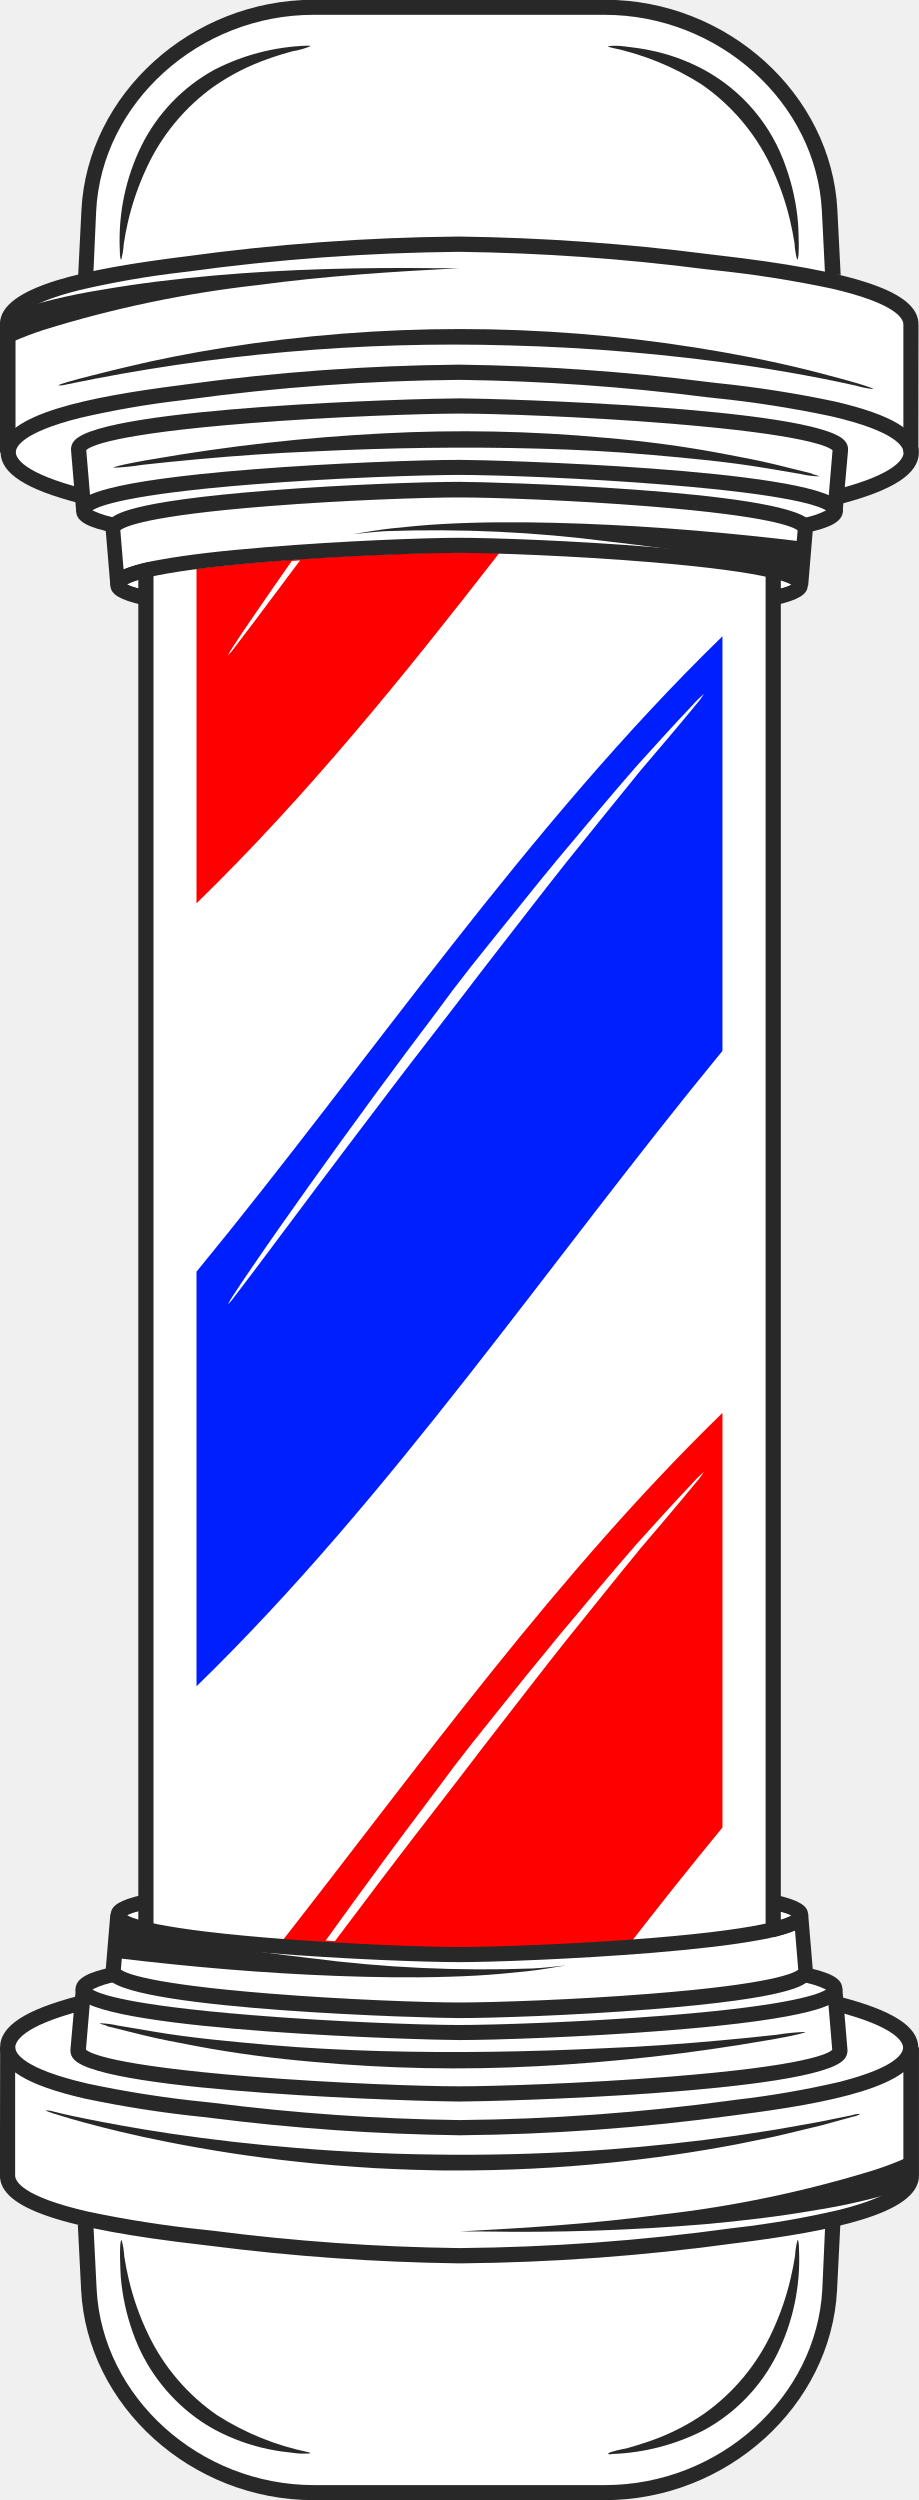
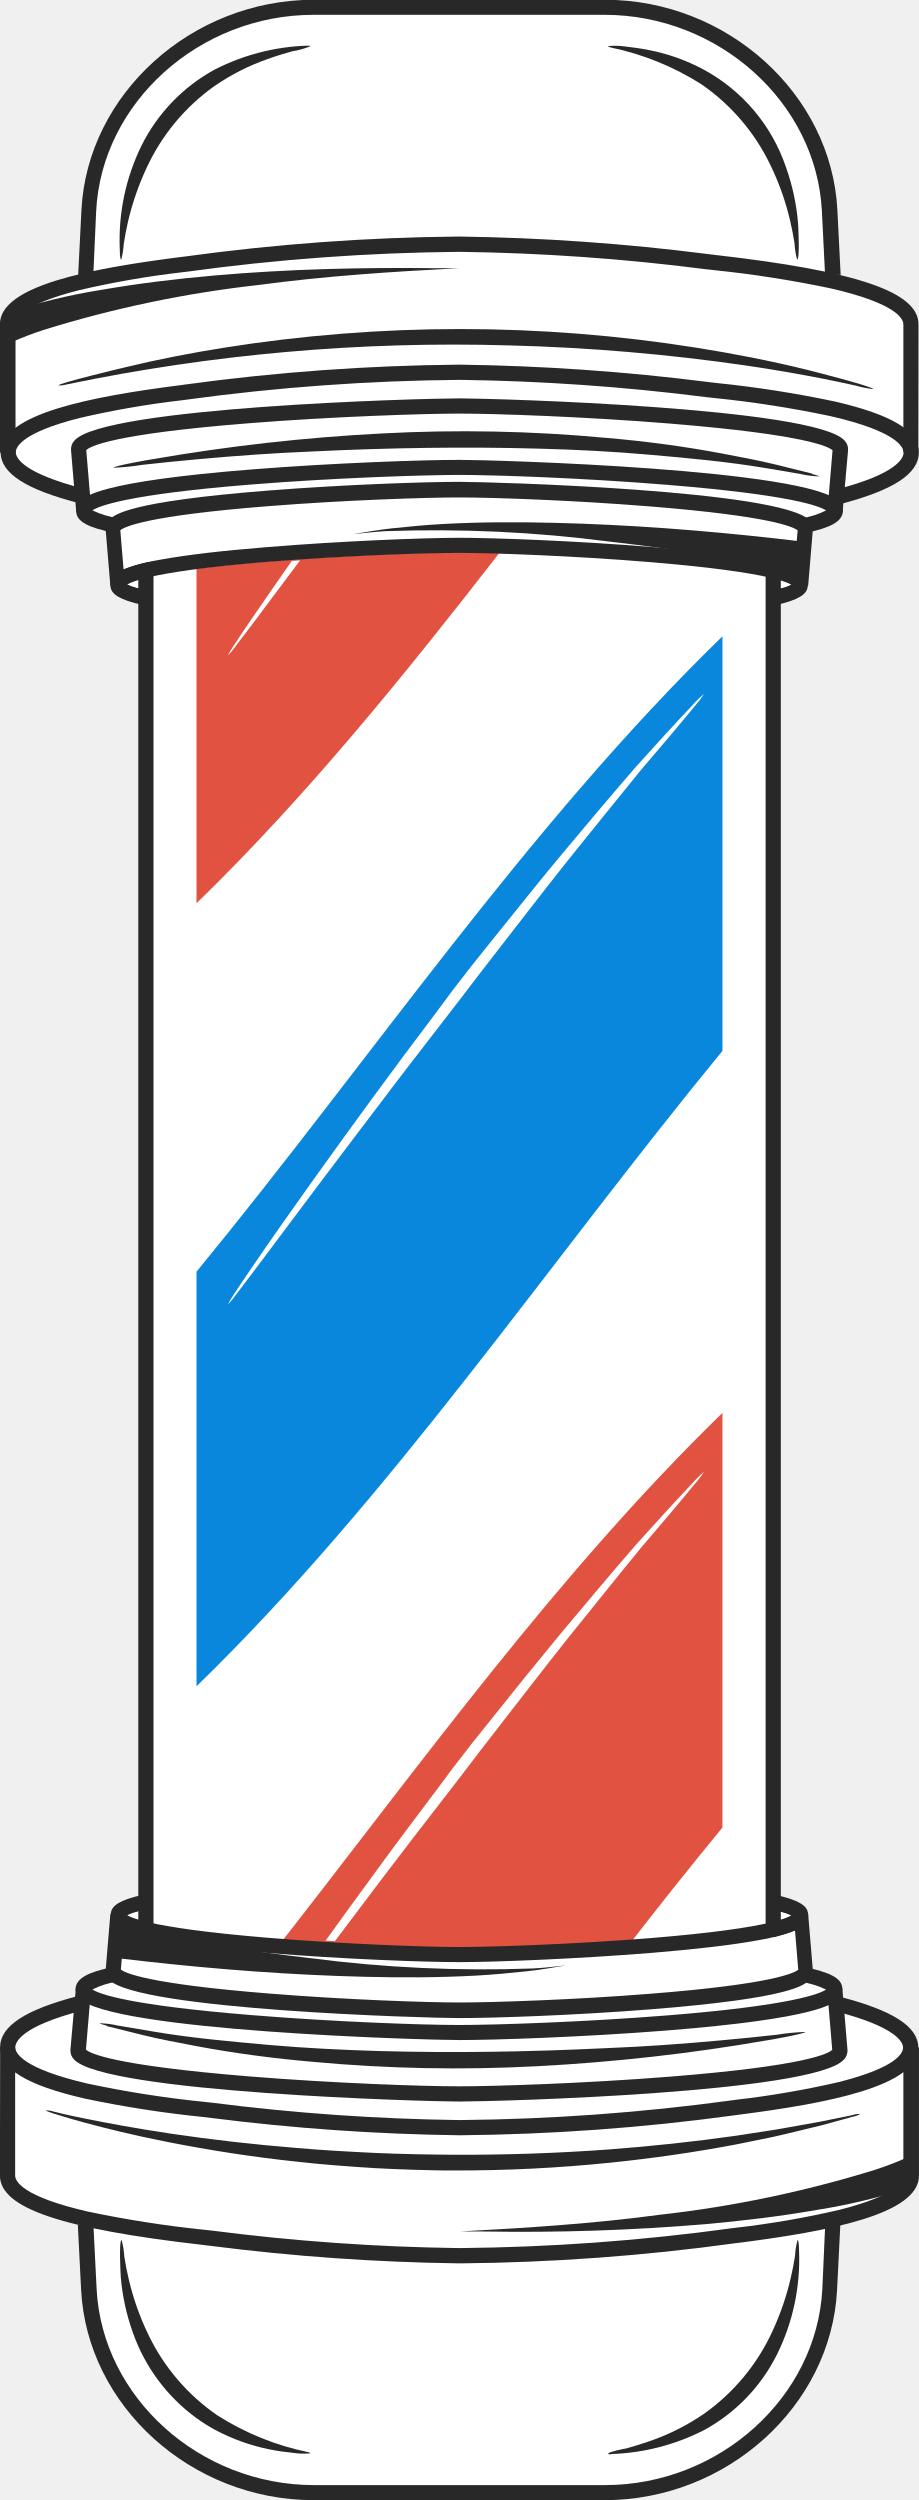
<svg xmlns="http://www.w3.org/2000/svg" id="Layer_1" data-name="Layer 1" viewBox="0 0 117.89 320.85">
  <defs>
-     <style>.cls-1{fill:#282828;}.cls-2{fill:#fff;}.cls-3{fill:red;}.cls-4{fill:#001fff;}</style>
+     <style>.cls-1{fill:#282828;}.cls-2{fill:#fff;}.cls-3{fill:#e25241;}.cls-4{fill:#0887dd;}</style>
  </defs>
  <path class="cls-1" d="M7200,7280.45c4.44,0,15.44.15,25.31.72,17.74,1,19.35,2.59,19.47,4.09a1.61,1.61,0,0,1-.46,1.26c-.6.64-2.18,2.35-20.28,3.78-9.59.76-19.83,1.1-24,1.1s-14.33-.35-24.08-1.13c-18.11-1.46-19.66-3.14-20.24-3.78a1.55,1.55,0,0,1-.46-1.23c.12-1.53,1.73-3.11,19.48-4.12C7184.27,7280.6,7195.11,7280.45,7200,7280.45Zm42.61,5c-1-.5-4.6-1.6-18.49-2.36-9.57-.53-20-.66-24.12-.66-23.67,0-40,1.51-42.62,3,.92.53,4.51,1.78,18.5,2.92,9.74.79,20,1.15,24.12,1.15s14.53-.35,24.14-1.12C7238.11,7287.23,7241.69,7286,7242.61,7285.42Z" transform="translate(-7141.06 -7039.58)" />
  <path class="cls-1" d="M7200,7119.55c-4.44,0-15.44-.15-25.31-.72-17.74-1-19.35-2.59-19.47-4.09a1.61,1.61,0,0,1,.46-1.26c.6-.64,2.18-2.35,20.28-3.78,9.59-.76,19.83-1.1,24-1.1s14.34.35,24.08,1.13c18.11,1.46,19.66,3.14,20.24,3.78a1.55,1.55,0,0,1,.46,1.23c-.12,1.53-1.73,3.11-19.48,4.12C7215.73,7119.41,7204.89,7119.55,7200,7119.55Zm-42.61-5c1,.5,4.6,1.6,18.49,2.36,9.57.53,20,.66,24.12.66,23.67,0,40-1.51,42.62-3-.92-.53-4.51-1.78-18.5-2.92-9.74-.79-20-1.15-24.12-1.15s-14.53.35-24.14,1.12C7161.89,7112.77,7158.31,7114,7157.39,7114.58Z" transform="translate(-7141.06 -7039.58)" />
  <rect class="cls-2" x="19.02" y="68.13" width="80.22" height="184.58" />
  <path class="cls-2" d="M7200,7289.46c4.24,0,14.53-.35,24.14-1.12,14-1.11,17.55-2.38,18.47-2.92-1-.5-4.61-1.6-18.49-2.36-9.57-.53-20-.66-24.12-.66-23.67,0-40,1.51-42.62,3,.92.53,4.51,1.78,18.5,2.92C7185.62,7289.1,7195.85,7289.46,7200,7289.46Z" transform="translate(-7141.06 -7039.58)" />
  <path class="cls-2" d="M7200,7101.42c4,0,39,1,44.48,4.56a9.24,9.24,0,0,0,2.61-.86c-.85-.56-4.51-2-20.41-3.29-10.77-.88-22.08-1.27-26.68-1.27s-16.09.38-26.7,1.23c-16,1.28-19.58,2.78-20.38,3.32a9.43,9.43,0,0,0,2.58.83c1.09-.79,4.64-2.2,20.11-3.41C7185.36,7101.76,7195.74,7101.42,7200,7101.42Z" transform="translate(-7141.06 -7039.58)" />
  <path class="cls-2" d="M7164.75,7072.51a275.48,275.48,0,0,1,35.2-2.57h.05a280.61,280.61,0,0,1,31.85,2.24l1,.12c5.7.65,10.38,1.35,14.12,2.15l-.39-7.77c-.71-13.87-13.21-25.16-27.89-25.16h-37.36c-14.68,0-27.18,11.29-27.89,25.16l-.39,7.69c3.46-.73,7.34-1.31,11.2-1.8Z" transform="translate(-7141.06 -7039.58)" />
  <path class="cls-2" d="M7247.66,7093a140.34,140.34,0,0,0-15.07-2.35l-1-.11a279,279,0,0,0-31.61-2.21h0a275.29,275.29,0,0,0-34.95,2.53l-.51.07a118.11,118.11,0,0,0-13.28,2.29c-7.42,1.88-8.21,3.72-8.2,4.42s.79,2.45,7.5,4.34l-.38-4.61a1.63,1.63,0,0,1,.48-1.29c3.9-4.24,44.1-5.37,49.38-5.37,4.53,0,45.5,1.17,49.39,5.39a1.63,1.63,0,0,1,.47,1.27l-.39,4.72c6.75-1.91,7.51-3.72,7.51-4.43S7256.07,7094.94,7247.66,7093Z" transform="translate(-7141.06 -7039.58)" />
  <path class="cls-2" d="M7247.68,7076.58a145.46,145.46,0,0,0-15.06-2.35l-1-.11a274.9,274.9,0,0,0-31.62-2.23H7200a273.35,273.35,0,0,0-34.95,2.55l-.51.06a118.08,118.08,0,0,0-13.28,2.3c-7.43,1.87-8.21,3.7-8.21,4.4,0,4.42,0,8.82,0,13.23,3.79-2.82,12.58-4.33,21.23-5.43l.51-.07a277.55,277.55,0,0,1,35.2-2.55h0a282.47,282.47,0,0,1,31.84,2.22l1,.12a144.47,144.47,0,0,1,15.29,2.38c4.21,1,7.14,2.07,8.88,3.35q0-6.61,0-13.24C7257,7080.47,7256.08,7078.51,7247.68,7076.58Z" transform="translate(-7141.06 -7039.58)" />
  <path class="cls-2" d="M7200,7092.66c-4.75,0-16.28.38-27.07,1.24-17.65,1.4-20.41,3-20.84,3.45l.48,5.74c2-.88,7-2.16,21-3.27,10.56-.83,21.83-1.21,26.46-1.21,4.15,0,39.46,1,47.43,4.55l.48-5.79c-.46-.44-3.31-2-20.87-3.43C7216.1,7093.05,7204.64,7092.66,7200,7092.66Z" transform="translate(-7141.06 -7039.58)" />
  <path class="cls-2" d="M7200,7110.54c-4.24,0-14.53.35-24.14,1.12-14,1.11-17.55,2.38-18.47,2.92,1,.5,4.61,1.6,18.49,2.36,9.57.53,20,.66,24.12.66,23.67,0,40-1.51,42.62-3-.92-.53-4.51-1.78-18.5-2.92C7214.38,7110.9,7204.15,7110.54,7200,7110.54Z" transform="translate(-7141.06 -7039.58)" />
  <path class="cls-1" d="M7153,7075.65l-1.94-.1.45-9c.75-14.89,14.13-27,29.83-27h37.36c15.7,0,29.08,12.11,29.83,27l.42,8.31h-2l-.41-8.22c-.71-13.87-13.21-25.16-27.89-25.16h-37.36c-14.68,0-27.18,11.29-27.89,25.16Z" transform="translate(-7141.06 -7039.58)" />
  <path class="cls-1" d="M7258.92,7097.66H7257q0-8.22,0-16.44c0-.74-.92-2.7-9.32-4.63a145.46,145.46,0,0,0-15.06-2.35l-1-.11a274.9,274.9,0,0,0-31.62-2.23H7200a273.35,273.35,0,0,0-34.95,2.55l-.51.06a118.08,118.08,0,0,0-13.28,2.3c-7.43,1.87-8.21,3.7-8.21,4.4q0,8.23,0,16.45h-2q0-8.22,0-16.44c-.05-5,11.69-7.18,23.18-8.65l.51-.06a275.48,275.48,0,0,1,35.2-2.57h.05a280.61,280.61,0,0,1,31.85,2.24l1,.12c18.28,2.09,26.09,4.75,26.1,8.91Q7258.94,7089.45,7258.92,7097.66Z" transform="translate(-7141.06 -7039.58)" />
  <path class="cls-1" d="M7249,7104.25l-.49-1.88c7.69-2,8.52-4,8.52-4.71s-.91-2.72-9.32-4.66a140.34,140.34,0,0,0-15.07-2.35l-1-.11a279,279,0,0,0-31.61-2.21h0a275.29,275.29,0,0,0-34.95,2.53l-.51.07a118.11,118.11,0,0,0-13.28,2.29c-7.42,1.88-8.21,3.72-8.2,4.42s.88,2.65,8.73,4.67l-.48,1.88c-6.93-1.77-10.16-3.85-10.2-6.52,0-5,11.69-7.2,23.18-8.67l.51-.07a277.55,277.55,0,0,1,35.2-2.55h0a282.47,282.47,0,0,1,31.84,2.22l1,.12a144.47,144.47,0,0,1,15.29,2.38c7.38,1.7,10.82,3.79,10.82,6.55S7255.67,7102.49,7249,7104.25Z" transform="translate(-7141.06 -7039.58)" />
  <path class="cls-1" d="M7249.2,7105.27l-1.94-.17.65-7.73c-.46-.44-3.31-2-20.87-3.43-10.94-.89-22.4-1.28-27-1.28s-16.28.38-27.07,1.24c-17.65,1.4-20.41,3-20.84,3.45l.65,7.75-1.94.17-.66-7.9a1.63,1.63,0,0,1,.48-1.29c3.9-4.24,44.1-5.37,49.38-5.37,4.53,0,45.5,1.17,49.39,5.39a1.63,1.63,0,0,1,.47,1.27Z" transform="translate(-7141.06 -7039.58)" />
  <path class="cls-1" d="M7244.34,7108l-.39-1.91a10.45,10.45,0,0,0,3.13-1c-.84-.56-4.5-2-20.41-3.29-10.76-.88-22.07-1.27-26.67-1.27s-16.09.38-26.7,1.23c-16,1.28-19.58,2.78-20.38,3.32a11.15,11.15,0,0,0,3.3,1l-.38,1.91c-3.48-.68-4.94-1.48-5-2.73a1.67,1.67,0,0,1,.48-1.31c.59-.64,2.37-2.57,22.26-4.14,10.56-.83,21.83-1.21,26.46-1.21,4.46,0,44.85,1.17,48.73,5.38a1.63,1.63,0,0,1,.47,1.28C7249.1,7106.52,7247.69,7107.32,7244.34,7108Z" transform="translate(-7141.06 -7039.58)" />
  <path class="cls-2" d="M7200,7291.4c-4.13,0-14.34-.35-24.08-1.13-12.42-1-17.05-2.11-18.92-2.91l-.43,5c.5.42,3.3,1.82,19,3.08,9.91.8,20.27,1.15,24.46,1.15s14.71-.34,24.48-1.12c15.76-1.24,18.48-2.67,19-3.09l-.42-5c-1.87.81-6.5,1.93-19,2.91C7214.45,7291.06,7204.21,7291.4,7200,7291.4Z" transform="translate(-7141.06 -7039.58)" />
  <path class="cls-2" d="M7200,7298.58c-4,0-39-1-44.48-4.56a9.24,9.24,0,0,0-2.61.86c.85.56,4.51,2,20.41,3.29,10.77.88,22.08,1.27,26.68,1.27s16.09-.38,26.7-1.23c16-1.28,19.58-2.78,20.38-3.32a9.43,9.43,0,0,0-2.58-.83c-1.09.79-4.64,2.2-20.11,3.41C7214.64,7298.24,7204.26,7298.58,7200,7298.58Z" transform="translate(-7141.06 -7039.58)" />
  <path class="cls-2" d="M7235.25,7327.49a275.48,275.48,0,0,1-35.2,2.57H7200a280.61,280.61,0,0,1-31.85-2.24l-1-.12c-5.7-.65-10.38-1.35-14.12-2.15l.39,7.77c.71,13.87,13.21,25.16,27.89,25.16h37.36c14.68,0,27.18-11.29,27.89-25.16l.38-7.69c-3.45.73-7.33,1.31-11.19,1.8Z" transform="translate(-7141.06 -7039.58)" />
  <path class="cls-2" d="M7152.34,7307a140.34,140.34,0,0,0,15.07,2.35l1,.11a279,279,0,0,0,31.61,2.21h0a275.29,275.29,0,0,0,34.95-2.53l.51-.07a118.11,118.11,0,0,0,13.28-2.29c7.42-1.88,8.21-3.72,8.2-4.42s-.79-2.45-7.5-4.34l.38,4.61a1.66,1.66,0,0,1-.48,1.3c-3.9,4.23-44.1,5.36-49.38,5.36-4.53,0-45.5-1.17-49.39-5.39a1.62,1.62,0,0,1-.47-1.27l.39-4.72c-6.75,1.91-7.51,3.72-7.51,4.43S7143.93,7305.06,7152.34,7307Z" transform="translate(-7141.06 -7039.58)" />
  <path class="cls-2" d="M7152.32,7323.42a142.79,142.79,0,0,0,15.06,2.35l1,.11a274.9,274.9,0,0,0,31.62,2.23h.05a273.35,273.35,0,0,0,34.95-2.55l.51-.06a118.08,118.08,0,0,0,13.28-2.3c7.43-1.87,8.21-3.7,8.21-4.4,0-4.42,0-8.82,0-13.23-3.79,2.82-12.58,4.33-21.23,5.43l-.51.07a277.55,277.55,0,0,1-35.2,2.55h0a282.47,282.47,0,0,1-31.84-2.22l-1-.12a144.47,144.47,0,0,1-15.29-2.38c-4.21-1-7.14-2.07-8.88-3.35q0,6.61,0,13.24C7143,7319.53,7143.92,7321.49,7152.32,7323.42Z" transform="translate(-7141.06 -7039.58)" />
  <path class="cls-2" d="M7200,7307.34c4.75,0,16.28-.38,27.07-1.24,17.65-1.4,20.41-3,20.84-3.45l-.48-5.74c-2,.88-7,2.16-21,3.27-10.56.83-21.83,1.21-26.46,1.21-4.15,0-39.46-1-47.43-4.55l-.48,5.79c.46.44,3.31,2,20.87,3.43C7183.9,7307,7195.36,7307.34,7200,7307.34Z" transform="translate(-7141.06 -7039.58)" />
  <path class="cls-1" d="M7247,7324.35l1.94.1-.45,9c-.75,14.89-14.13,27-29.83,27h-37.36c-15.7,0-29.08-12.11-29.83-27l-.42-8.31h2l.41,8.22c.71,13.87,13.21,25.16,27.89,25.16h37.36c14.68,0,27.18-11.29,27.89-25.16Z" transform="translate(-7141.06 -7039.58)" />
  <path class="cls-1" d="M7141.08,7302.34H7143q0,8.22,0,16.44c0,.74.92,2.7,9.32,4.63a142.79,142.79,0,0,0,15.06,2.35l1,.11a274.9,274.9,0,0,0,31.62,2.23h.05a273.35,273.35,0,0,0,34.95-2.55l.51-.06a118.08,118.08,0,0,0,13.28-2.3c7.43-1.87,8.21-3.7,8.21-4.4q0-8.23,0-16.45h2q0,8.22,0,16.44c.05,5-11.69,7.18-23.18,8.65l-.51.06a275.48,275.48,0,0,1-35.2,2.57H7200a280.61,280.61,0,0,1-31.85-2.24l-1-.12c-18.28-2.09-26.09-4.75-26.1-8.91Q7141.06,7310.56,7141.08,7302.34Z" transform="translate(-7141.06 -7039.58)" />
  <path class="cls-1" d="M7151.05,7295.75l.49,1.88c-7.69,2-8.52,4-8.52,4.71s.91,2.72,9.32,4.66a140.34,140.34,0,0,0,15.07,2.35l1,.11a279,279,0,0,0,31.61,2.21h0a275.29,275.29,0,0,0,34.95-2.53l.51-.07a118.11,118.11,0,0,0,13.28-2.29c7.42-1.88,8.21-3.72,8.2-4.42s-.88-2.65-8.73-4.67l.48-1.88c6.93,1.77,10.17,3.85,10.2,6.53,0,5-11.69,7.19-23.18,8.66l-.51.07a277.55,277.55,0,0,1-35.2,2.55h0a282.47,282.47,0,0,1-31.84-2.22l-1-.12a144.47,144.47,0,0,1-15.29-2.38c-7.38-1.7-10.82-3.79-10.82-6.55S7144.33,7297.51,7151.05,7295.75Z" transform="translate(-7141.06 -7039.58)" />
  <path class="cls-1" d="M7150.8,7294.73l1.94.17-.65,7.73c.46.44,3.31,2,20.87,3.43,10.94.89,22.4,1.28,27,1.28s16.28-.38,27.07-1.24c17.65-1.4,20.41-3,20.84-3.45l-.65-7.75,1.94-.17.66,7.9a1.66,1.66,0,0,1-.48,1.3c-3.9,4.23-44.1,5.36-49.38,5.36-4.53,0-45.5-1.17-49.39-5.39a1.62,1.62,0,0,1-.47-1.27Z" transform="translate(-7141.06 -7039.58)" />
  <path class="cls-1" d="M7155.66,7292l.39,1.91a10.45,10.45,0,0,0-3.13,1c.84.56,4.5,2,20.41,3.29,10.76.88,22.07,1.27,26.67,1.27s16.09-.38,26.7-1.23c16-1.28,19.58-2.78,20.38-3.32a11.15,11.15,0,0,0-3.3-1l.38-1.91c3.48.68,4.94,1.48,5,2.73a1.67,1.67,0,0,1-.48,1.31c-.59.64-2.37,2.57-22.26,4.14-10.56.83-21.83,1.21-26.46,1.21-4.46,0-44.85-1.17-48.73-5.38a1.63,1.63,0,0,1-.47-1.28C7150.9,7293.48,7152.31,7292.68,7155.66,7292Z" transform="translate(-7141.06 -7039.58)" />
  <rect class="cls-1" x="98.26" y="72.89" width="1.95" height="174.95" />
  <rect class="cls-1" x="17.75" y="72.89" width="1.95" height="174.95" />
  <path class="cls-2" d="M7200.05,7290.39c4.46,0,15-.37,24.68-1.15,3.2-.26,6.31-.57,9.05-.93v-175.7c-2.74-.36-5.85-.67-9.05-.94-9.65-.79-20.22-1.19-24.68-1.19s-15,.37-24.68,1.16c-3.22.26-6.34.57-9.09.93v175.7c2.75.35,5.87.67,9.09.93C7185,7290,7195.59,7290.39,7200.05,7290.39Z" transform="translate(-7141.06 -7039.58)" />
  <path class="cls-3" d="M7175.37,7111.64c-3.22.26-6.34.57-9.09.93v42.94c14.14-13.76,26.63-29.2,38.84-44.93-2.07-.06-3.82-.1-5.07-.1C7195.59,7110.48,7185,7110.85,7175.37,7111.64Z" transform="translate(-7141.06 -7039.58)" />
  <path class="cls-4" d="M7166.28,7202.79V7256c25.16-24.48,45.09-54.27,67.5-81.55v-53.21C7208.62,7145.72,7188.68,7175.51,7166.28,7202.79Z" transform="translate(-7141.06 -7039.58)" />
  <path class="cls-3" d="M7221.54,7289.48c4-5.17,8.09-10.31,12.24-15.36v-53.21c-21.17,20.6-38.64,44.95-57,68.41,9.24.72,19,1.07,23.26,1.07C7204,7290.39,7212.84,7290.1,7221.54,7289.48Z" transform="translate(-7141.06 -7039.58)" />
  <path class="cls-1" d="M7149.65,7088.91a243.4,243.4,0,0,1,56.75-5,256.8,256.8,0,0,1,30.46,2.59q4.92.72,9.8,1.68c1.41.28,2.81.57,4.22.89a13.32,13.32,0,0,0,2.25.45c.09-.3-7.91-2.34-8.61-2.51-4.64-1.14-9.33-2.05-14.05-2.8a193,193,0,0,0-60.69,0c-4.2.67-8.4,1.48-12.53,2.48-.54.13-8.74,2.08-8.68,2.35a3.1,3.1,0,0,0,1.08-.13Z" transform="translate(-7141.06 -7039.58)" />
  <path class="cls-1" d="M7180.48,7045.44a28.07,28.07,0,0,0-11.87,3.07,22.56,22.56,0,0,0-9.38,9.74,27.51,27.51,0,0,0-2.8,13.28c0,.08,0,1.38.19,1.37a9.82,9.82,0,0,0,.32-2c.14-.94.32-1.87.53-2.79a35,35,0,0,1,2.37-6.91,26.49,26.49,0,0,1,8.72-10.56,28.82,28.82,0,0,1,6.84-3.48c1.05-.38,2.11-.7,3.18-1a9.84,9.84,0,0,0,2.32-.65c0-.05-.16-.08-.42-.06Z" transform="translate(-7141.06 -7039.58)" />
  <path class="cls-1" d="M7219.47,7045.68a35,35,0,0,1,11.6,4.71,26.48,26.48,0,0,1,8.88,10.41,33.71,33.71,0,0,1,2.49,7c.24,1,.43,2,.59,3a10,10,0,0,0,.33,2.1c.38,0,.15-4.34.12-4.72a28.38,28.38,0,0,0-1.54-7.12,22.42,22.42,0,0,0-10.57-12.55,24.94,24.94,0,0,0-7.05-2.51c-1-.2-2-.34-3-.45a8.84,8.84,0,0,0-2.23-.05c0,.05.14.12.39.18Z" transform="translate(-7141.06 -7039.58)" />
  <path class="cls-1" d="M7245.28,7100.36l-4.55-1.13c-2.34-.58-4.7-1-7.07-1.46-4.92-.92-9.89-1.58-14.88-2a196.55,196.55,0,0,0-28.71-.56,244.78,244.78,0,0,0-29.45,3.31c-.14,0-5.06.87-5,1.09a30,30,0,0,0,3.68-.37c2.38-.27,4.76-.5,7.14-.72,4.91-.45,9.84-.8,14.76-1,9.7-.47,19.39-.63,29.1-.36,4.71.13,9.43.36,14.13.78,5,.44,10,.89,14.93,1.72l4.49.76a11.36,11.36,0,0,0,2.33.3c0-.05-.32-.16-.88-.3Z" transform="translate(-7141.06 -7039.58)" />
  <path class="cls-1" d="M7141.84,7079.76a77.82,77.82,0,0,1,12.34-3c4.76-.82,9.57-1.4,14.38-1.82,9.43-.83,18.9-1.05,28.36-.94l3.07,0c-8.6.45-17.17,1-25.71,2.15a148.56,148.56,0,0,0-27.68,5.79c-1.27.42-2.52.89-3.75,1.42Z" transform="translate(-7141.06 -7039.58)" />
  <path class="cls-2" d="M7231.42,7128.64a14,14,0,0,1-1.22,1.6c-2.24,2.73-4.58,5.46-6.88,8.16-3.2,3.91-6.35,7.86-9.52,11.78-2.94,3.7-5.82,7.46-8.72,11.18l-2.39,3.09c-.84,1.11-1.62,2.13-2.37,3.1l-1.9,2.47c-2.79,3.61-5.59,7.21-8.34,10.86s-5.53,7.26-8.26,10.92l-8,10.68c-.84,1.11-1.68,2.23-2.52,3.32a9.25,9.25,0,0,1-1,1.21,8.87,8.87,0,0,1,.75-1.27c.72-1.11,1.48-2.24,2.25-3.36,2.45-3.61,5-7.2,7.55-10.79s5.35-7.44,8.06-11.15,5.47-7.39,8.24-11.06l2-2.7c.72-.93,1.49-1.91,2.39-3.09l2.44-3.05c3-3.69,5.9-7.39,8.91-11,3.25-3.87,6.48-7.75,9.78-11.54,2.39-2.65,4.82-5.34,7.23-7.88A12.7,12.7,0,0,1,7231.42,7128.64Z" transform="translate(-7141.06 -7039.58)" />
  <path class="cls-2" d="M7190.08,7280.7c2.75-3.64,5.55-7.24,8.34-10.85l1.9-2.47c.75-1,1.52-2,2.37-3.1l2.39-3.09c2.9-3.73,5.78-7.48,8.72-11.18,3.17-3.92,6.32-7.88,9.52-11.78,2.3-2.7,4.64-5.43,6.88-8.17a13.15,13.15,0,0,0,1.22-1.59,12.7,12.7,0,0,0-1.48,1.45c-2.41,2.54-4.84,5.23-7.23,7.88-3.3,3.79-6.53,7.67-9.78,11.54-3,3.63-6,7.34-8.91,11l-2.44,3.05-2.39,3.09c-.6.8-1.3,1.73-2,2.69-2.77,3.68-5.54,7.35-8.24,11.07-2.05,2.8-4.09,5.59-6.1,8.4l1.19.07Z" transform="translate(-7141.06 -7039.58)" />
  <path class="cls-2" d="M7173.3,7119.09c-.77,1.12-1.53,2.25-2.25,3.36a8.87,8.87,0,0,0-.75,1.27,9.25,9.25,0,0,0,1-1.21c.84-1.09,1.68-2.21,2.52-3.32l5.75-7.69-1.06.07Q7175.88,7115.32,7173.3,7119.09Z" transform="translate(-7141.06 -7039.58)" />
  <path class="cls-1" d="M7250.39,7311.05l-4.13.84-4.66.83c-.9.18-1.87.3-2.9.47l-3.25.5c-5.35.76-10.82,1.34-16.25,1.75-6.8.5-13.55.71-20,.68-1.63,0-3.27-.05-4.92-.07s-3.32-.1-5-.16c-3.35-.16-6.74-.34-10.13-.64-5.43-.43-10.9-1.06-16.24-1.85-4.56-.68-8.23-1.38-10.79-1.89s-4-.88-4.11-.91a3.43,3.43,0,0,0-1.07-.18c0,.05.36.21,1,.42.11,0,1.53.5,4.06,1.18s6.16,1.6,10.71,2.49c5.34,1.05,10.82,1.9,16.27,2.48,3.41.39,6.83.64,10.2.85,1.69.08,3.37.17,5,.21s3.32.1,5,.09a193.22,193.22,0,0,0,20.2-1c5.46-.56,10.95-1.35,16.29-2.37,1.14-.22,2.22-.45,3.24-.66s2-.4,2.88-.63l4.61-1.11,4.08-1.12a2.92,2.92,0,0,0,1-.37A3,3,0,0,0,7250.39,7311.05Z" transform="translate(-7141.06 -7039.58)" />
  <path class="cls-1" d="M7219.56,7354.53a28.13,28.13,0,0,0,11.86-3.07,22.47,22.47,0,0,0,9.38-9.75,27.47,27.47,0,0,0,2.81-13.28c0-.07,0-1.37-.19-1.37a8.62,8.62,0,0,0-.32,2c-.14.94-.32,1.87-.54,2.8a35.13,35.13,0,0,1-2.36,6.9,26.5,26.5,0,0,1-8.84,10.64,29.11,29.11,0,0,1-6.72,3.41c-1.05.37-2.11.69-3.19,1-.14,0-2.34.46-2.32.66s.38.06.43.06h0Z" transform="translate(-7141.06 -7039.58)" />
  <path class="cls-1" d="M7180.57,7354.28a34.61,34.61,0,0,1-11.61-4.71,26.46,26.46,0,0,1-8.88-10.4,34.35,34.35,0,0,1-2.48-7c-.24-1-.44-2-.59-3a10,10,0,0,0-.34-2.1c-.37,0-.14,4.34-.11,4.72a28,28,0,0,0,1.54,7.12,23,23,0,0,0,8.16,11,20.78,20.78,0,0,0,2.41,1.52,25.63,25.63,0,0,0,7,2.51c1,.2,2,.34,3,.44a8.86,8.86,0,0,0,2.23.06c0-.05-.14-.12-.39-.19Z" transform="translate(-7141.06 -7039.58)" />
  <path class="cls-1" d="M7154.76,7299.61l4.55,1.13c2.34.58,4.69,1,7.06,1.46,4.93.92,9.9,1.57,14.89,2a197.85,197.85,0,0,0,28.7.56,246.76,246.76,0,0,0,29.46-3.31c.14,0,5.06-.88,5-1.09a28.09,28.09,0,0,0-3.68.36c-2.38.27-4.76.5-7.14.72-4.92.45-9.84.81-14.77,1-9.7.47-19.39.64-29.09.37-4.72-.14-9.43-.37-14.13-.78-5-.45-10-.89-14.93-1.73l-4.49-.76a12.1,12.1,0,0,0-2.33-.3c0,.05.32.17.88.31Z" transform="translate(-7141.06 -7039.58)" />
  <path class="cls-1" d="M7258.2,7320.21a77.79,77.79,0,0,1-12.34,3c-4.76.83-9.57,1.4-14.39,1.83a282.45,282.45,0,0,1-28.36.93l-3.06,0c8.6-.46,17.16-1,25.71-2.15a149.91,149.91,0,0,0,27.67-5.79c1.28-.42,2.53-.89,3.75-1.43Z" transform="translate(-7141.06 -7039.58)" />
  <path class="cls-1" d="M7157.1,7285.17c.22.28,2.14,1.76,18.3,3.1,9.88.82,20.33,1.19,24.6,1.19s14.86-.36,24.6-1.15c16.18-1.32,18.08-2.83,18.29-3.12a.42.42,0,0,0-.05.23l1.94-.16.6,7.17a1.6,1.6,0,0,1-.46,1.25c-.6.64-2.17,2.35-20.53,3.79-9.75.77-20.13,1.11-24.39,1.11s-41.38-1.07-44.93-4.93a1.54,1.54,0,0,1-.45-1.22l.6-7.17,1.94.16A.38.38,0,0,0,7157.1,7285.17Zm42.9,6.23c-4.3,0-14.83-.37-24.76-1.19-10.93-.9-16-1.88-18.24-2.86l-.43,5c.5.42,3.3,1.82,19,3.08,9.91.8,20.27,1.15,24.46,1.15s14.71-.34,24.48-1.12c15.76-1.24,18.48-2.67,19-3.09l-.42-5.05a22.37,22.37,0,0,1-4.72,1.27c-3.26.6-7.81,1.14-13.53,1.61C7215,7291,7204.39,7291.4,7200,7291.4Z" transform="translate(-7141.06 -7039.58)" />
  <path class="cls-1" d="M7155.91,7287.09c8.26,1.54,16.57,2.83,24.91,3.79a172,172,0,0,0,28.68,1.33c1.41-.07,2.81-.25,4.21-.39-1.68.27-3.35.58-5,.75-2.18.23-4.37.44-6.56.56-4.78.26-9.56.27-14.34.15-9.46-.23-18.91-.95-28.32-2-1.38-.15-2.76-.32-4.13-.48Z" transform="translate(-7141.06 -7039.58)" />
  <path class="cls-2" d="M7200,7108.6c4.13,0,14.34.35,24.08,1.13,12.42,1,17.05,2.11,18.92,2.91l.43-5c-.5-.42-3.3-1.82-19-3.08-9.91-.8-20.27-1.15-24.46-1.15s-14.71.34-24.48,1.12c-15.76,1.24-18.48,2.67-19,3.09l.42,5c1.87-.81,6.5-1.93,19-2.91C7185.55,7108.94,7195.79,7108.6,7200,7108.6Z" transform="translate(-7141.06 -7039.58)" />
  <path class="cls-1" d="M7242.9,7114.83c-.22-.28-2.14-1.76-18.3-3.1-9.88-.82-20.33-1.19-24.6-1.19s-14.86.36-24.6,1.15c-16.18,1.32-18.08,2.83-18.29,3.12a.42.42,0,0,0,.05-.23l-1.94.16-.6-7.17a1.6,1.6,0,0,1,.46-1.25c.6-.64,2.17-2.35,20.53-3.79,9.75-.77,20.13-1.11,24.39-1.11s41.38,1.07,44.93,4.93a1.54,1.54,0,0,1,.45,1.22l-.6,7.17-1.94-.16A.38.38,0,0,0,7242.9,7114.83Zm-42.9-6.23c4.3,0,14.83.37,24.76,1.19,10.93.91,16,1.88,18.24,2.86l.43-5c-.5-.42-3.3-1.82-19-3.08-9.9-.8-20.26-1.15-24.45-1.15s-14.71.34-24.48,1.12c-15.76,1.24-18.48,2.67-19,3.09l.42,5.05a22.37,22.37,0,0,1,4.72-1.27c3.26-.6,7.81-1.14,13.53-1.6C7185,7109,7195.61,7108.6,7200,7108.6Z" transform="translate(-7141.06 -7039.58)" />
  <path class="cls-1" d="M7244.12,7112.87c-8.26-1.54-16.56-2.83-24.91-3.79a174,174,0,0,0-28.67-1.33c-1.41.07-2.81.26-4.21.39,1.67-.27,3.34-.57,5-.75,2.19-.23,4.37-.44,6.57-.56,4.77-.26,9.56-.27,14.34-.15,9.45.23,18.91.95,28.31,2,1.38.15,2.76.32,4.14.49Z" transform="translate(-7141.06 -7039.58)" />
</svg>
